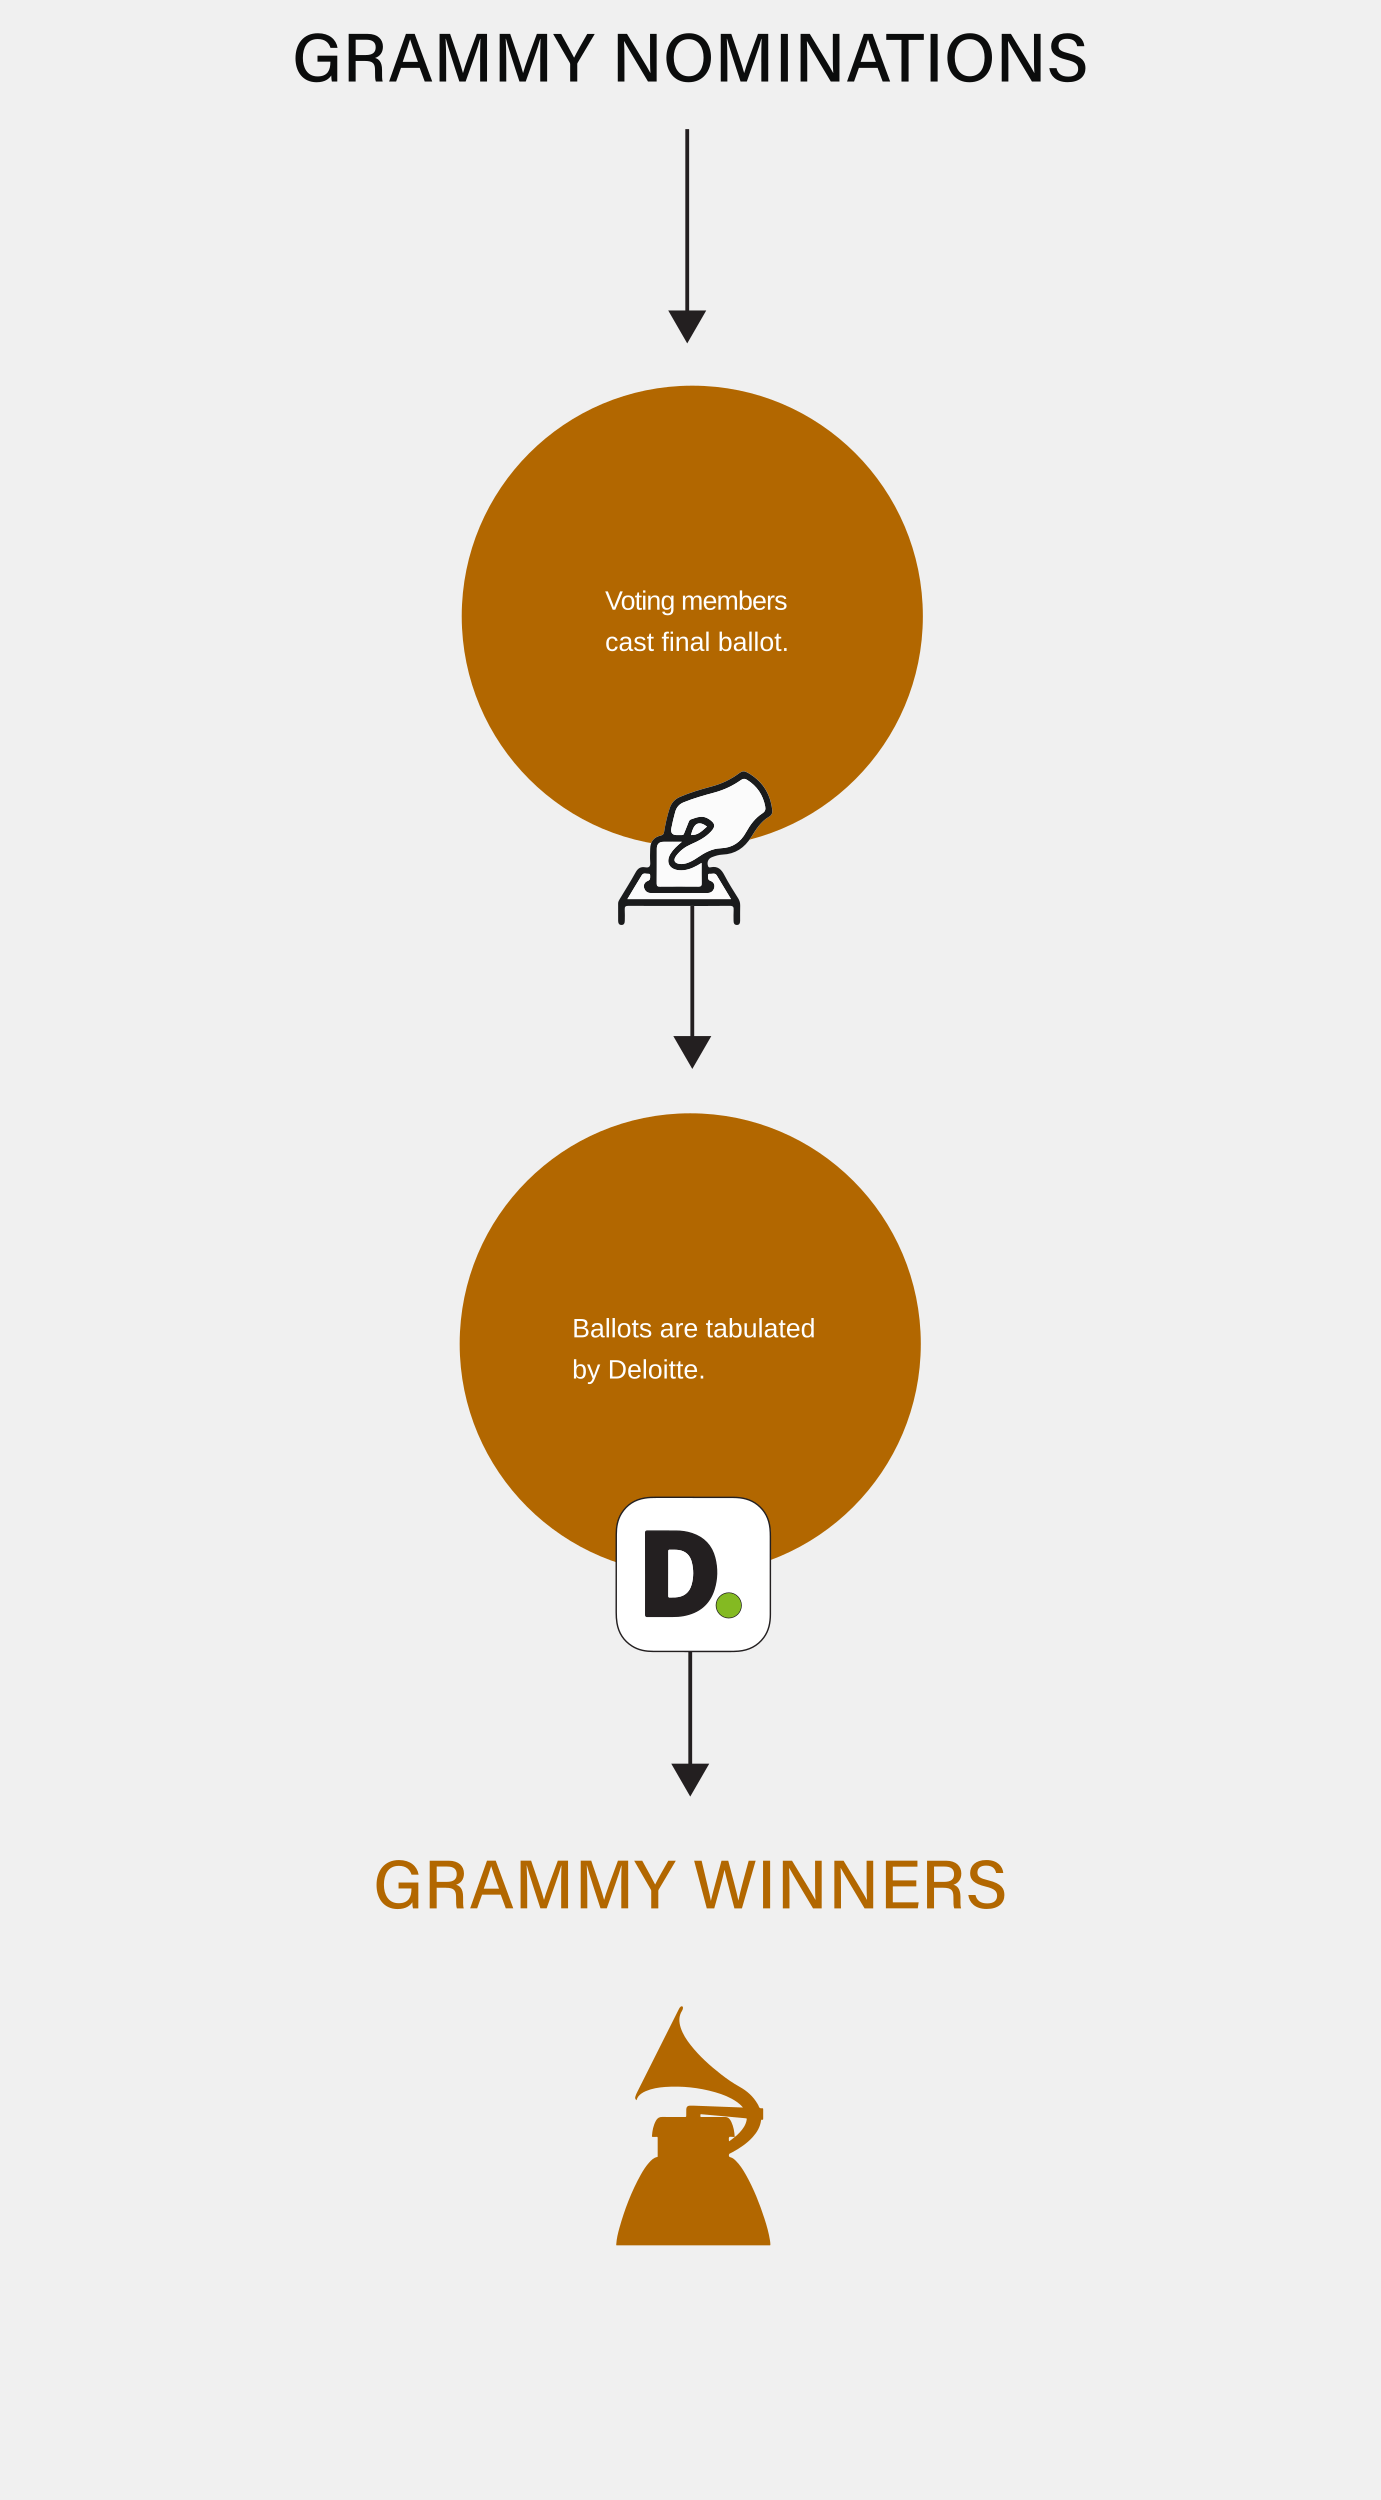
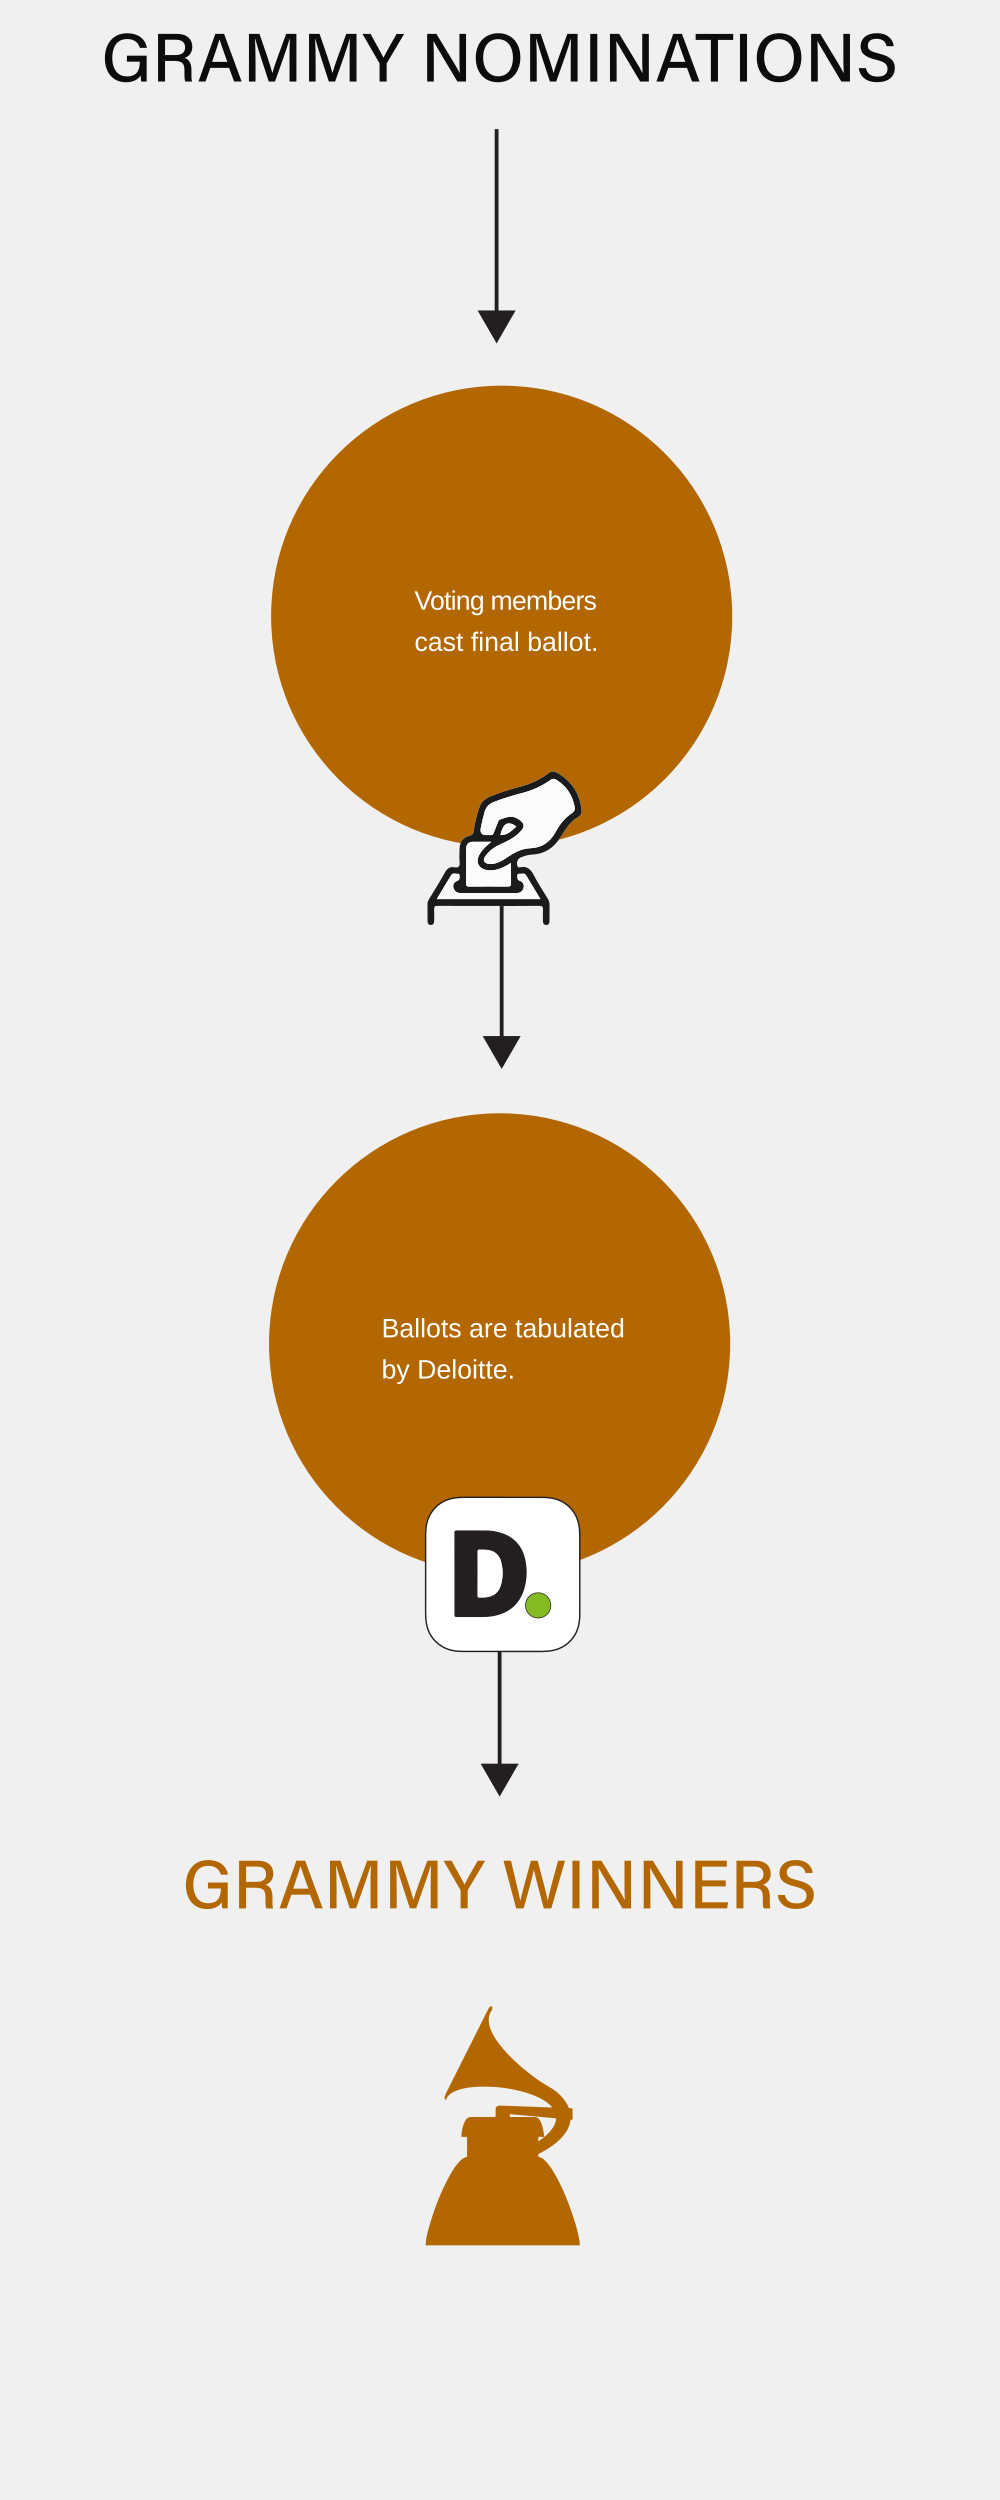
- <svg xmlns="http://www.w3.org/2000/svg" id="Layer_1" data-name="Layer 1" viewBox="0 0 724.25 1311.54">
+ <svg xmlns="http://www.w3.org/2000/svg" id="Layer_1" data-name="Layer 1" viewBox="100 0 524.25 1311.54">
  <g>
    <path d="M176.93,42.79h-2.81c-.18-.53-.28-1.6-.33-3.21-1.15,1.79-3.35,3.57-7.68,3.57-7.22,0-11.09-5.47-11.09-12.59,0-7.49,4.16-13.12,11.76-13.12,5.93,0,9.61,3.24,10.3,7.67h-3.71c-.79-2.58-2.66-4.62-6.66-4.62-5.68,0-7.82,4.57-7.82,9.91,0,4.99,2.2,9.69,7.72,9.69s6.71-3.63,6.71-7.47v-.26h-6.75v-3.14h10.37v13.59Z" fill="#0b0c0c" />
    <path d="M186.58,31.96v10.82h-3.66V17.78h10c5.2,0,7.97,2.83,7.97,6.72,0,3.27-1.86,5.21-4.14,5.89,1.89,.53,3.68,2.01,3.68,6.38v1.1c0,1.71-.06,3.84,.34,4.92h-3.58c-.45-1.08-.44-3.01-.44-5.42v-.5c0-3.4-.95-4.9-5.34-4.9h-4.82Zm0-3.08h5.27c3.66,0,5.24-1.38,5.24-4.05s-1.66-3.98-4.91-3.98h-5.59v8.03Z" fill="#0b0c0c" />
    <path d="M210.36,35.61l-2.55,7.17h-3.68l8.83-25h4.59l9.21,25h-3.94l-2.64-7.17h-9.82Zm8.91-3.14c-2.27-6.33-3.54-9.79-4.1-11.76h-.04c-.61,2.19-2.04,6.35-3.86,11.76h8Z" fill="#0b0c0c" />
    <path d="M251.87,32.37c0-4.57,.05-9.3,.16-11.97h-.14c-1.09,4.25-4.84,14.53-7.62,22.38h-3.28c-2.1-6.48-5.99-18.03-7.1-22.44h-.12c.2,2.9,.29,8.37,.29,12.66v9.78h-3.46V17.78h5.53c2.67,7.53,5.9,17.19,6.73,20.48h.06c.59-2.57,4.44-13.14,7.21-20.48h5.37v25h-3.61v-10.41Z" fill="#0b0c0c" />
    <path d="M283.4,32.37c0-4.57,.05-9.3,.16-11.97h-.14c-1.09,4.25-4.84,14.53-7.62,22.38h-3.28c-2.1-6.48-5.99-18.03-7.1-22.44h-.12c.2,2.9,.29,8.37,.29,12.66v9.78h-3.46V17.78h5.53c2.67,7.53,5.9,17.19,6.73,20.48h.06c.59-2.57,4.44-13.14,7.21-20.48h5.37v25h-3.61v-10.41Z" fill="#0b0c0c" />
    <path d="M299.12,42.79v-9.11c0-.25-.06-.5-.18-.69l-8.77-15.2h4.23c2.21,4.01,5.62,10.18,6.78,12.48,1.08-2.25,4.62-8.51,6.9-12.48h3.94l-9.02,15.23c-.09,.16-.16,.29-.16,.67v9.1h-3.73Z" fill="#0b0c0c" />
    <path d="M324.1,42.79V17.78h4.83c3.5,5.8,10.91,17.8,12.27,20.52h.05c-.25-3.1-.23-7.11-.23-11.2v-9.32h3.47v25h-4.54c-3.19-5.32-10.99-18.37-12.5-21.19h-.05c.18,2.72,.19,7.13,.19,11.64v9.56h-3.48Z" fill="#0b0c0c" />
    <path d="M372.99,30.16c0,6.89-3.92,12.99-11.84,12.99-7.45,0-11.56-5.69-11.56-12.86s4.26-12.86,11.86-12.86c7.09,0,11.54,5.25,11.54,12.73Zm-19.53,.02c0,5.3,2.65,9.84,7.84,9.84,5.62,0,7.81-4.64,7.81-9.81s-2.49-9.66-7.82-9.66-7.83,4.38-7.83,9.63Z" fill="#0b0c0c" />
    <path d="M399.39,32.37c0-4.57,.05-9.3,.16-11.97h-.14c-1.09,4.25-4.84,14.53-7.62,22.38h-3.28c-2.1-6.48-5.99-18.03-7.1-22.44h-.12c.2,2.9,.29,8.37,.29,12.66v9.78h-3.46V17.78h5.53c2.67,7.53,5.9,17.19,6.73,20.48h.06c.59-2.57,4.44-13.14,7.21-20.48h5.37v25h-3.61v-10.41Z" fill="#0b0c0c" />
    <path d="M413.35,17.78v25h-3.71V17.78h3.71Z" fill="#0b0c0c" />
    <path d="M420,42.79V17.78h4.83c3.5,5.8,10.91,17.8,12.27,20.52h.05c-.25-3.1-.23-7.11-.23-11.2v-9.32h3.47v25h-4.54c-3.19-5.32-10.99-18.37-12.5-21.19h-.05c.18,2.72,.19,7.13,.19,11.64v9.56h-3.48Z" fill="#0b0c0c" />
    <path d="M450.59,35.61l-2.55,7.17h-3.68l8.83-25h4.59l9.21,25h-3.94l-2.64-7.17h-9.82Zm8.91-3.14c-2.27-6.33-3.54-9.79-4.1-11.76h-.04c-.61,2.19-2.04,6.35-3.86,11.76h8Z" fill="#0b0c0c" />
    <path d="M472.93,20.93h-7.98v-3.14h19.7v3.14h-7.99v21.86h-3.73V20.93Z" fill="#0b0c0c" />
    <path d="M491.9,17.78v25h-3.71V17.78h3.71Z" fill="#0b0c0c" />
    <path d="M520.41,30.16c0,6.89-3.92,12.99-11.84,12.99-7.45,0-11.56-5.69-11.56-12.86s4.26-12.86,11.86-12.86c7.09,0,11.54,5.25,11.54,12.73Zm-19.53,.02c0,5.3,2.65,9.84,7.84,9.84,5.62,0,7.81-4.64,7.81-9.81s-2.49-9.66-7.82-9.66-7.83,4.38-7.83,9.63Z" fill="#0b0c0c" />
    <path d="M525.52,42.79V17.78h4.83c3.5,5.8,10.91,17.8,12.27,20.52h.05c-.25-3.1-.23-7.11-.23-11.2v-9.32h3.47v25h-4.54c-3.19-5.32-10.99-18.37-12.5-21.19h-.05c.18,2.72,.19,7.13,.19,11.64v9.56h-3.48Z" fill="#0b0c0c" />
    <path d="M554.27,35.76c.66,2.91,2.66,4.43,6.15,4.43,3.71,0,5.19-1.7,5.19-3.96,0-2.42-1.23-3.72-6.1-4.9-6.06-1.46-8.04-3.57-8.04-7.05,0-3.83,2.84-6.85,8.48-6.85,6.08,0,8.57,3.46,8.91,6.82h-3.77c-.41-2.09-1.7-3.89-5.27-3.89-2.88,0-4.52,1.28-4.52,3.55s1.34,3.12,5.66,4.15c7.16,1.73,8.48,4.49,8.48,7.76,0,4.13-3.08,7.29-9.28,7.29s-9.13-3.38-9.66-7.35h3.77Z" fill="#0b0c0c" />
  </g>
  <g>
    <line x1="360.53" y1="67.74" x2="360.53" y2="165.81" fill="none" stroke="#231f20" stroke-miterlimit="10" stroke-width="2" />
    <polygon points="350.56 162.89 360.53 180.16 370.5 162.89 350.56 162.89" fill="#231f20" />
  </g>
  <g>
    <line x1="363.19" y1="376.38" x2="363.19" y2="546.45" fill="none" stroke="#231f20" stroke-miterlimit="10" stroke-width="2" />
    <polygon points="353.22 543.53 363.19 560.8 373.17 543.53 353.22 543.53" fill="#231f20" />
  </g>
  <circle cx="363.19" cy="323.29" r="120.96" fill="#b26700" />
  <text transform="translate(307.44 319.88)" fill="#fff" font-family="FuturaPT-Book, Futura PT, Futura,Trebuchet MS,Arial,sans-serif" font-size="14">
    <tspan x="10" y="0" letter-spacing="-.03em">Voting members </tspan>
    <tspan x="10" y="21.6">cast final ballot.</tspan>
  </text>
  <g>
    <path d="M219.45,1001.16h-2.81c-.18-.53-.28-1.6-.33-3.21-1.15,1.79-3.35,3.57-7.68,3.57-7.22,0-11.09-5.47-11.09-12.59,0-7.49,4.16-13.12,11.76-13.12,5.93,0,9.61,3.24,10.3,7.67h-3.71c-.79-2.58-2.66-4.62-6.66-4.62-5.68,0-7.82,4.57-7.82,9.91,0,4.99,2.2,9.69,7.72,9.69s6.71-3.63,6.71-7.47v-.26h-6.75v-3.14h10.37v13.59Z" fill="#b26700" />
    <path d="M229.09,990.34v10.82h-3.66v-25h10c5.2,0,7.97,2.83,7.97,6.72,0,3.27-1.86,5.21-4.14,5.89,1.89,.53,3.68,2.01,3.68,6.38v1.1c0,1.71-.06,3.84,.34,4.92h-3.58c-.45-1.08-.44-3.01-.44-5.42v-.5c0-3.4-.95-4.9-5.34-4.9h-4.82Zm0-3.08h5.27c3.66,0,5.24-1.38,5.24-4.05s-1.66-3.98-4.91-3.98h-5.59v8.03Z" fill="#b26700" />
    <path d="M252.88,993.98l-2.55,7.17h-3.68l8.83-25h4.59l9.21,25h-3.94l-2.64-7.17h-9.82Zm8.91-3.14c-2.27-6.33-3.54-9.79-4.1-11.76h-.04c-.61,2.19-2.04,6.35-3.86,11.76h8Z" fill="#b26700" />
    <path d="M294.38,990.74c0-4.57,.05-9.3,.16-11.97h-.14c-1.09,4.25-4.84,14.53-7.62,22.38h-3.28c-2.1-6.48-5.99-18.03-7.1-22.44h-.12c.2,2.9,.29,8.37,.29,12.66v9.78h-3.46v-25h5.53c2.67,7.53,5.9,17.19,6.73,20.48h.06c.59-2.57,4.44-13.14,7.21-20.48h5.37v25h-3.61v-10.41Z" fill="#b26700" />
    <path d="M325.92,990.74c0-4.57,.05-9.3,.16-11.97h-.14c-1.09,4.25-4.84,14.53-7.62,22.38h-3.28c-2.1-6.48-5.99-18.03-7.1-22.44h-.12c.2,2.9,.29,8.37,.29,12.66v9.78h-3.46v-25h5.53c2.67,7.53,5.9,17.19,6.73,20.48h.06c.59-2.57,4.44-13.14,7.21-20.48h5.37v25h-3.61v-10.41Z" fill="#b26700" />
    <path d="M341.64,1001.16v-9.11c0-.25-.06-.5-.18-.69l-8.77-15.2h4.23c2.21,4.01,5.62,10.18,6.78,12.48,1.08-2.25,4.62-8.51,6.9-12.48h3.94l-9.02,15.23c-.09,.16-.16,.29-.16,.67v9.1h-3.73Z" fill="#b26700" />
    <path d="M370.79,1001.16l-6.64-25h3.93c2.02,8.81,4.41,18.16,4.84,21h.04c.71-3.48,3.95-14.68,5.55-21h3.53c1.46,5.44,4.71,17.56,5.31,20.85h.04c.81-4.54,4.1-15.95,5.39-20.85h3.65l-7.2,25h-3.95c-1.48-5.71-4.5-16.9-5.16-20.14h-.04c-.78,3.86-3.82,14.53-5.37,20.14h-3.93Z" fill="#b26700" />
    <path d="M404.02,976.16v25h-3.71v-25h3.71Z" fill="#b26700" />
    <path d="M410.68,1001.16v-25h4.83c3.5,5.8,10.91,17.8,12.27,20.52h.05c-.25-3.1-.23-7.11-.23-11.2v-9.32h3.47v25h-4.54c-3.19-5.32-10.99-18.37-12.5-21.19h-.05c.18,2.72,.19,7.13,.19,11.64v9.56h-3.48Z" fill="#b26700" />
    <path d="M437.71,1001.16v-25h4.83c3.5,5.8,10.91,17.8,12.27,20.52h.05c-.25-3.1-.23-7.11-.23-11.2v-9.32h3.47v25h-4.54c-3.19-5.32-10.99-18.37-12.5-21.19h-.05c.18,2.72,.19,7.13,.19,11.64v9.56h-3.48Z" fill="#b26700" />
    <path d="M480.72,989.64h-12.34v8.37h13.57l-.47,3.14h-16.73v-25h16.55v3.14h-12.93v7.2h12.34v3.14Z" fill="#b26700" />
    <path d="M490.01,990.34v10.82h-3.66v-25h10c5.2,0,7.97,2.83,7.97,6.72,0,3.27-1.86,5.21-4.14,5.89,1.89,.53,3.68,2.01,3.68,6.38v1.1c0,1.71-.06,3.84,.34,4.92h-3.58c-.45-1.08-.44-3.01-.44-5.42v-.5c0-3.4-.95-4.9-5.34-4.9h-4.82Zm0-3.08h5.27c3.66,0,5.24-1.38,5.24-4.05s-1.66-3.98-4.91-3.98h-5.59v8.03Z" fill="#b26700" />
    <path d="M511.75,994.13c.66,2.91,2.66,4.43,6.15,4.43,3.71,0,5.19-1.7,5.19-3.96,0-2.42-1.23-3.72-6.1-4.9-6.06-1.46-8.04-3.57-8.04-7.05,0-3.83,2.84-6.85,8.48-6.85,6.08,0,8.57,3.46,8.91,6.82h-3.77c-.41-2.09-1.7-3.89-5.27-3.89-2.88,0-4.52,1.28-4.52,3.55s1.34,3.12,5.66,4.15c7.16,1.73,8.48,4.49,8.48,7.76,0,4.13-3.08,7.29-9.28,7.29s-9.13-3.38-9.66-7.35h3.77Z" fill="#b26700" />
  </g>
  <g>
    <line x1="362.11" y1="758.09" x2="362.11" y2="928.16" fill="none" stroke="#231f20" stroke-miterlimit="10" stroke-width="2" />
    <polygon points="352.14 925.24 362.11 942.52 372.09 925.24 352.14 925.24" fill="#231f20" />
  </g>
  <circle cx="362.11" cy="705.01" r="120.96" fill="#b26700" />
  <text transform="translate(290.17 701.6)" fill="#fff" font-family="FuturaPT-Book, Futura PT, Futura,Trebuchet MS,Arial,sans-serif" font-size="14">
    <tspan x="10" y="0">Ballots are tabulated </tspan>
    <tspan x="10" y="21.6">by Deloitte.</tspan>
  </text>
  <g>
    <path d="M356.35,475.26c8.78,0,17.57,.07,26.35-.06,1.94-.03,2.31,.6,2.19,2.3-.14,1.84,0,3.7-.04,5.54-.02,1.25,.4,2.2,1.76,2.2,1.41,0,1.7-1.06,1.7-2.25,0-2.62-.04-5.24,.03-7.86,.04-1.44-.29-2.66-1.07-3.9-2.49-3.98-5.04-7.93-7.19-12.09-1.59-3.06-3.47-4.92-7.12-4.19-.5,.1-1.21,.28-1.49-.61-.68-2.12,.11-3.94,2.16-4.71,1.73-.64,3.5-1.23,5.37-1.3,6.76-.24,11.63-3.6,15.1-9.18,2.53-4.07,5.04-8.17,9.31-10.67,1.52-.89,1.9-2,1.72-3.62-1.02-8.83-5.39-15.38-13.18-19.67-1.45-.8-2.61-.72-3.99,.33-4.39,3.34-9.28,5.66-14.65,7.08-5.57,1.48-11.1,3.12-16.42,5.39-2.83,1.2-4.6,3.13-5.56,6.04-1.33,4.04-2.23,8.16-2.91,12.34-.19,1.15-.56,1.67-1.74,1.95-3.69,.88-5.47,3.13-5.57,6.9-.07,2.39-.16,4.79,.02,7.16,.17,2.12-.55,2.97-2.64,2.59-2.47-.45-3.9,.62-5.1,2.8-2.6,4.71-5.48,9.27-8.26,13.88-.44,.73-.86,1.41-.84,2.33,.04,3,.03,6.01,.01,9.01,0,1.22,.35,2.22,1.72,2.25,1.4,.03,1.77-1,1.78-2.2,0-1.93,.11-3.86-.03-5.78-.12-1.6,.37-2.08,2.02-2.06,8.86,.09,17.72,.04,26.58,.05Z" fill="#fefefe" />
    <path d="M356.35,475.26c-8.86,0-17.72,.04-26.58-.04-1.65-.02-2.13,.46-2.02,2.06,.14,1.92,.04,3.85,.03,5.78,0,1.21-.38,2.23-1.78,2.2-1.37-.03-1.73-1.02-1.72-2.25,.02-3,.03-6.01-.01-9.01-.01-.92,.41-1.6,.84-2.33,2.78-4.61,5.67-9.17,8.26-13.88,1.2-2.18,2.63-3.25,5.1-2.8,2.09,.38,2.81-.47,2.64-2.59-.19-2.37-.09-4.77-.02-7.16,.1-3.76,1.88-6.01,5.57-6.9,1.18-.28,1.55-.8,1.74-1.95,.69-4.17,1.58-8.3,2.91-12.34,.96-2.91,2.73-4.84,5.56-6.04,5.33-2.27,10.85-3.91,16.42-5.39,5.37-1.43,10.26-3.75,14.65-7.08,1.38-1.05,2.54-1.13,3.99-.33,7.79,4.29,12.16,10.84,13.18,19.67,.19,1.62-.2,2.73-1.72,3.62-4.27,2.5-6.78,6.6-9.31,10.67-3.47,5.59-8.34,8.94-15.1,9.18-1.87,.07-3.63,.65-5.37,1.3-2.06,.76-2.84,2.59-2.16,4.71,.29,.89,.99,.71,1.49,.61,3.66-.73,5.54,1.13,7.12,4.19,2.15,4.16,4.7,8.11,7.19,12.09,.78,1.24,1.11,2.46,1.07,3.9-.07,2.62-.03,5.24-.03,7.86,0,1.2-.29,2.25-1.7,2.25-1.36,0-1.78-.95-1.76-2.2,.03-1.85-.1-3.71,.04-5.54,.13-1.71-.25-2.33-2.19-2.3-8.78,.13-17.56,.06-26.35,.05Zm-1.18-37.16c4.19-.12,2.94,.68,4.57-3.03,.53-1.2,1-2.41,1.45-3.64,.25-.68,.55-1.33,1.25-1.56,3.14-1.07,6.13-2.41,9.5-.14,3.22,2.16,3.7,3.71,1.04,6.55-2.9,3.1-6.61,4.98-10.43,6.64-3.1,1.35-5.72,3.31-7.76,5.99-1.8,2.37-.99,4.05,2.01,4.35,1.08,.11,2.13-.02,3.19-.34,2.17-.66,4.08-1.76,5.93-3.03,3.66-2.52,7.65-4.71,12.05-4.86,6.36-.23,10.52-3.15,13.46-8.5,2.13-3.88,4.76-7.42,8.53-9.85,1.52-.98,1.77-2.08,1.46-3.65-1.16-5.99-4.26-10.61-9.45-13.86-1.18-.74-2.03-.8-3.26,.07-4.29,3.04-8.99,5.24-14.12,6.61-5.34,1.42-10.66,2.95-15.81,5.02-2.41,.97-3.85,2.58-4.56,5.08-.8,2.81-1.44,5.66-2.01,8.52q-.72,3.64,2.96,3.64Zm12.9,14.59c-.92,.55-1.55,.96-2.2,1.32-3.01,1.66-6.14,2.85-9.67,2.54-5.11-.45-7.1-4.29-4.48-8.64,1.43-2.38,3.49-4.19,5.98-6.29-3.61,0-6.73-.05-9.85,.02-2.11,.04-3.28,1.32-3.3,3.59-.03,6.08,.04,12.16-.04,18.25-.02,1.4,.5,1.64,1.73,1.63,6.7-.05,13.4-.07,20.09,0,1.5,.02,1.78-.51,1.74-1.87-.09-3.38-.03-6.77-.03-10.56Zm15.41,19c-2.6-4.32-5.05-8.31-7.43-12.35-.98-1.66-2.48-.7-3.74-.91-.72-.12-.87,.43-.87,1.04,0,1.13-.19,2.15,1.38,2.7,1.44,.51,2.3,1.9,1.87,3.56-.45,1.75-1.69,2.76-3.52,2.77-9.94,.03-19.87,.02-29.81,0-1.86,0-3.06-1.11-3.51-2.81-.43-1.64,.5-2.98,1.93-3.53,1.43-.54,1.28-1.51,1.28-2.56,0-.54,.01-1.24-.75-1.16-1.22,.14-2.74-.73-3.61,.69-2.53,4.09-4.97,8.23-7.58,12.57h54.35Zm-20.98-33.61c3.75,.18,5.92-2.33,8.39-4.46-4.35-3.21-6.93-1.82-8.39,4.46Z" fill="#1a1b1c" />
    <path d="M355.18,438.1q-3.68,0-2.96-3.64c.57-2.86,1.21-5.71,2.01-8.52,.71-2.5,2.15-4.11,4.56-5.08,5.15-2.08,10.47-3.6,15.81-5.02,5.13-1.36,9.83-3.56,14.12-6.61,1.23-.87,2.08-.81,3.26-.07,5.19,3.25,8.29,7.87,9.45,13.86,.3,1.57,.06,2.67-1.46,3.65-3.77,2.43-6.4,5.97-8.53,9.85-2.94,5.35-7.1,8.27-13.46,8.5-4.41,.16-8.4,2.34-12.05,4.86-1.84,1.27-3.76,2.38-5.93,3.03-1.06,.32-2.11,.45-3.19,.34-3-.29-3.81-1.98-2.01-4.35,2.04-2.68,4.66-4.64,7.76-5.99,3.82-1.67,7.53-3.55,10.43-6.64,2.67-2.84,2.18-4.39-1.04-6.55-3.37-2.27-6.37-.93-9.5,.14-.7,.24-1,.89-1.25,1.56-.45,1.22-.93,2.44-1.45,3.64-1.63,3.71-.38,2.91-4.57,3.03Z" fill="#fbfbfb" />
    <path d="M368.08,452.68c0,3.78-.06,7.17,.03,10.56,.04,1.36-.24,1.89-1.74,1.87-6.7-.08-13.4-.06-20.09,0-1.23,0-1.75-.23-1.73-1.63,.07-6.08,0-12.16,.04-18.25,.01-2.27,1.19-3.55,3.3-3.59,3.12-.06,6.24-.02,9.85-.02-2.49,2.09-4.55,3.91-5.98,6.29-2.62,4.36-.63,8.2,4.48,8.64,3.53,.31,6.66-.88,9.67-2.54,.65-.36,1.28-.77,2.2-1.32Z" fill="#fbfbfb" />
    <path d="M383.5,471.68h-54.35c2.6-4.33,5.05-8.48,7.58-12.57,.88-1.42,2.39-.55,3.61-.69,.76-.09,.75,.62,.75,1.16,0,1.05,.15,2.02-1.28,2.56-1.44,.55-2.36,1.89-1.93,3.53,.44,1.7,1.65,2.81,3.51,2.81,9.94,.03,19.87,.03,29.81,0,1.83,0,3.07-1.02,3.52-2.77,.42-1.66-.43-3.05-1.87-3.56-1.57-.55-1.37-1.57-1.38-2.7,0-.61,.14-1.16,.87-1.04,1.26,.21,2.76-.75,3.74,.91,2.37,4.04,4.82,8.03,7.43,12.35Z" fill="#fbfbfb" />
    <path d="M362.52,438.08c1.46-6.28,4.04-7.67,8.39-4.46-2.47,2.13-4.65,4.64-8.39,4.46Z" fill="#fbfbfb" />
  </g>
  <g>
    <path d="M363.74,785.54c-6.46,0-12.91,.01-19.36,0-2.05,0-4.08,.07-6.1,.39-5.25,.85-9.37,3.45-12.22,7.98-2.13,3.39-2.76,7.18-2.76,11.09-.02,13.66,0,27.33-.02,40.99,0,1.86,.09,3.71,.4,5.54,.86,5.18,3.47,9.23,7.91,12.06,3.41,2.17,7.24,2.8,11.18,2.81,13.32,.04,26.64,.01,39.96,.02,1.57,0,3.14-.02,4.71-.16,5.44-.49,9.97-2.69,13.25-7.15,2.67-3.63,3.46-7.82,3.46-12.2,.02-13.54,0-27.07,.01-40.61,0-1.51-.04-3.01-.2-4.52-.53-4.98-2.58-9.14-6.53-12.3-3.69-2.96-8.04-3.87-12.62-3.9-7.02-.05-14.04-.01-21.07-.01Z" fill="#f7f7f7" />
    <path d="M363.74,785.54c7.02,0,14.04-.04,21.07,.01,4.58,.03,8.93,.94,12.62,3.9,3.95,3.17,6,7.33,6.53,12.3,.16,1.5,.2,3.01,.2,4.52,0,13.54,0,27.07-.01,40.61,0,4.38-.79,8.57-3.46,12.2-3.29,4.46-7.81,6.66-13.25,7.15-1.57,.14-3.14,.16-4.71,.16-13.32,0-26.64,.02-39.96-.02-3.94-.01-7.77-.63-11.18-2.81-4.44-2.83-7.05-6.88-7.91-12.06-.3-1.83-.4-3.68-.4-5.54,.01-13.66,0-27.33,.02-40.99,0-3.91,.63-7.7,2.76-11.09,2.85-4.53,6.97-7.13,12.22-7.98,2.02-.33,4.06-.4,6.1-.39,6.45,.02,12.91,0,19.36,0Zm-24.96,40.04c0,7.18,.01,14.35-.02,21.53,0,.73,.2,.88,.89,.87,4.41-.03,8.81-.01,13.22-.02,1.92,0,3.84-.11,5.73-.46,7.93-1.47,13.49-5.8,15.95-13.62,1.71-5.43,1.81-10.98,.44-16.5-1.61-6.45-5.68-10.72-12-12.82-2.77-.92-5.64-1.29-8.55-1.29-4.94,0-9.89,.01-14.83-.02-.74,0-.86,.22-.86,.9,.03,7.14,.02,14.29,.02,21.43Zm43.51,23.08c3.59,0,6.51-2.88,6.51-6.44,0-3.53-2.88-6.43-6.4-6.46-3.6-.02-6.54,2.84-6.56,6.39-.03,3.57,2.88,6.5,6.45,6.51Z" fill="#fff" stroke="#231f20" stroke-miterlimit="10" stroke-width=".75" />
    <path d="M338.79,825.58c0-7.14,0-14.29-.02-21.43,0-.68,.12-.9,.86-.9,4.94,.04,9.88,.01,14.83,.02,2.91,0,5.77,.37,8.55,1.29,6.32,2.1,10.39,6.37,12,12.82,1.38,5.51,1.27,11.07-.44,16.5-2.46,7.82-8.02,12.14-15.95,13.62-1.89,.35-3.81,.46-5.73,.46-4.41,0-8.81-.01-13.22,.02-.68,0-.89-.14-.89-.87,.03-7.18,.02-14.35,.02-21.53Zm11.82,.01c0,3.87,.02,7.74-.02,11.61,0,.73,.2,.92,.89,.87,.88-.07,1.76,0,2.64-.04,4.6-.2,7.56-2.44,8.75-6.8,1.06-3.9,1.06-7.85,.06-11.76-.9-3.52-3.15-5.73-6.82-6.3-1.53-.24-3.08-.1-4.62-.17-.71-.03-.9,.17-.89,.89,.04,3.9,.02,7.81,.02,11.71Z" fill="#231f20" />
    <path d="M382.3,848.66c-3.57,0-6.48-2.94-6.45-6.51,.03-3.55,2.96-6.41,6.56-6.39,3.53,.02,6.4,2.92,6.4,6.46,0,3.56-2.92,6.45-6.51,6.44Z" fill="#84ba22" />
    <path d="M350.61,825.6c0-3.9,.02-7.81-.02-11.71,0-.72,.19-.91,.89-.89,1.54,.06,3.09-.07,4.62,.17,3.68,.57,5.92,2.78,6.82,6.3,1,3.91,1.01,7.86-.06,11.76-1.19,4.36-4.15,6.6-8.75,6.8-.88,.04-1.77-.03-2.64,.04-.69,.05-.9-.14-.89-.87,.04-3.87,.02-7.74,.02-11.61Z" fill="#fff" />
  </g>
  <path d="M389.76,1105.64c-.99-1.21-2.04-2.12-3.19-2.93-3.47-2.43-7.36-3.95-11.4-5.1-8.6-2.45-17.37-3.37-26.29-2.75-3.48,.25-6.92,.81-10.16,2.21-.77,.33-1.5,.72-2.18,1.2-1.25,.88-2.22,1.98-2.6,3.54-.65-.47-.86-1.04-.66-1.79,.25-.99,.71-1.88,1.16-2.78,7.24-14.42,14.48-28.84,21.72-43.26,.23-.45,.47-.9,.88-1.21,.28-.21,.59-.34,.92-.16,.33,.18,.37,.52,.34,.86-.04,.49-.2,.95-.46,1.36-1.83,2.87-1.73,5.89-.72,8.98,1.09,3.36,3,6.27,5.16,9.02,4.63,5.89,10.15,10.85,16.03,15.43,3.08,2.4,6.27,4.62,9.7,6.52,3.92,2.17,7.19,5.08,9.44,9.02,.21,.36,.46,.72,.56,1.11,.24,.93,.8,1.26,1.71,1.11,.58-.1,.67,.19,.66,.7-.03,1.56-.03,3.12,0,4.67,0,.51-.06,.81-.66,.66-.3-.08-.42,.06-.46,.37-.45,3.42-2.12,6.23-4.38,8.73-3.01,3.33-6.69,5.77-10.59,7.91-.46,.25-.92,.51-1.4,.72-.38,.16-.45,.41-.49,.8-.08,.71,.15,.99,.86,1.17,1.13,.29,2,1.07,2.81,1.88,2.12,2.11,3.71,4.61,5.17,7.19,4.17,7.39,7.27,15.24,9.87,23.3,1.18,3.67,2.23,7.38,2.83,11.2,.11,.71,.2,1.43,.22,2.16,.01,.33-.05,.51-.42,.46-.13-.02-.26,0-.39,0-26.42,0-52.83,0-79.25,0-.93,0-.86,.17-.78-.85,.2-2.74,.84-5.41,1.57-8.05,2.74-9.82,6.34-19.29,11.31-28.22,1.2-2.15,2.52-4.22,4.14-6.08,1.23-1.41,2.52-2.77,4.48-3.16,.27-.05,.21-.24,.21-.4,0-3.23,0-6.45,0-9.68,0-.34-.09-.47-.44-.45-.7,.02-1.4,0-2.11,.01-.32,0-.49-.05-.46-.43,.2-2.85,.71-5.61,2.12-8.13,.71-1.28,1.69-1.96,3.29-1.92,3.97,.1,7.94,.02,11.91,.04,.5,0,.69-.11,.67-.65-.04-1.14-.03-2.28,.02-3.42,.04-1.17,.61-1.83,1.77-1.88,1.44-.06,2.89,.03,4.34,.08,5.48,.2,10.96,.41,16.44,.62,2.34,.09,4.69,.17,7.19,.27Zm-4.31,15.5c.96-.79,1.8-1.55,2.57-2.38,1.75-1.89,3.21-3.94,3.67-6.55,.15-.86,.16-.86-.67-.94-.33-.03-.65-.07-.98-.1-4.06-.37-8.12-.75-12.18-1.12-3.32-.3-6.64-.59-9.96-.89-.13-.01-.31-.09-.37,.03-.17,.39-.11,.82-.05,1.22,.05,.35,.39,.2,.6,.2,4.12,0,8.25,.03,12.37,0,1,0,1.73,.38,2.32,1.12,.38,.46,.67,.97,.92,1.51,1.14,2.46,1.61,5.08,1.75,7.91Zm-2.94,2.22c.99-.71,1.98-1.36,2.98-2.3-.47,0-.75-.01-1.02,0-.67,.04-1.61-.3-1.94,.14-.34,.46-.09,1.34-.1,2.04,0,.02,.02,.03,.08,.11Z" fill="#b26700" />
</svg>
